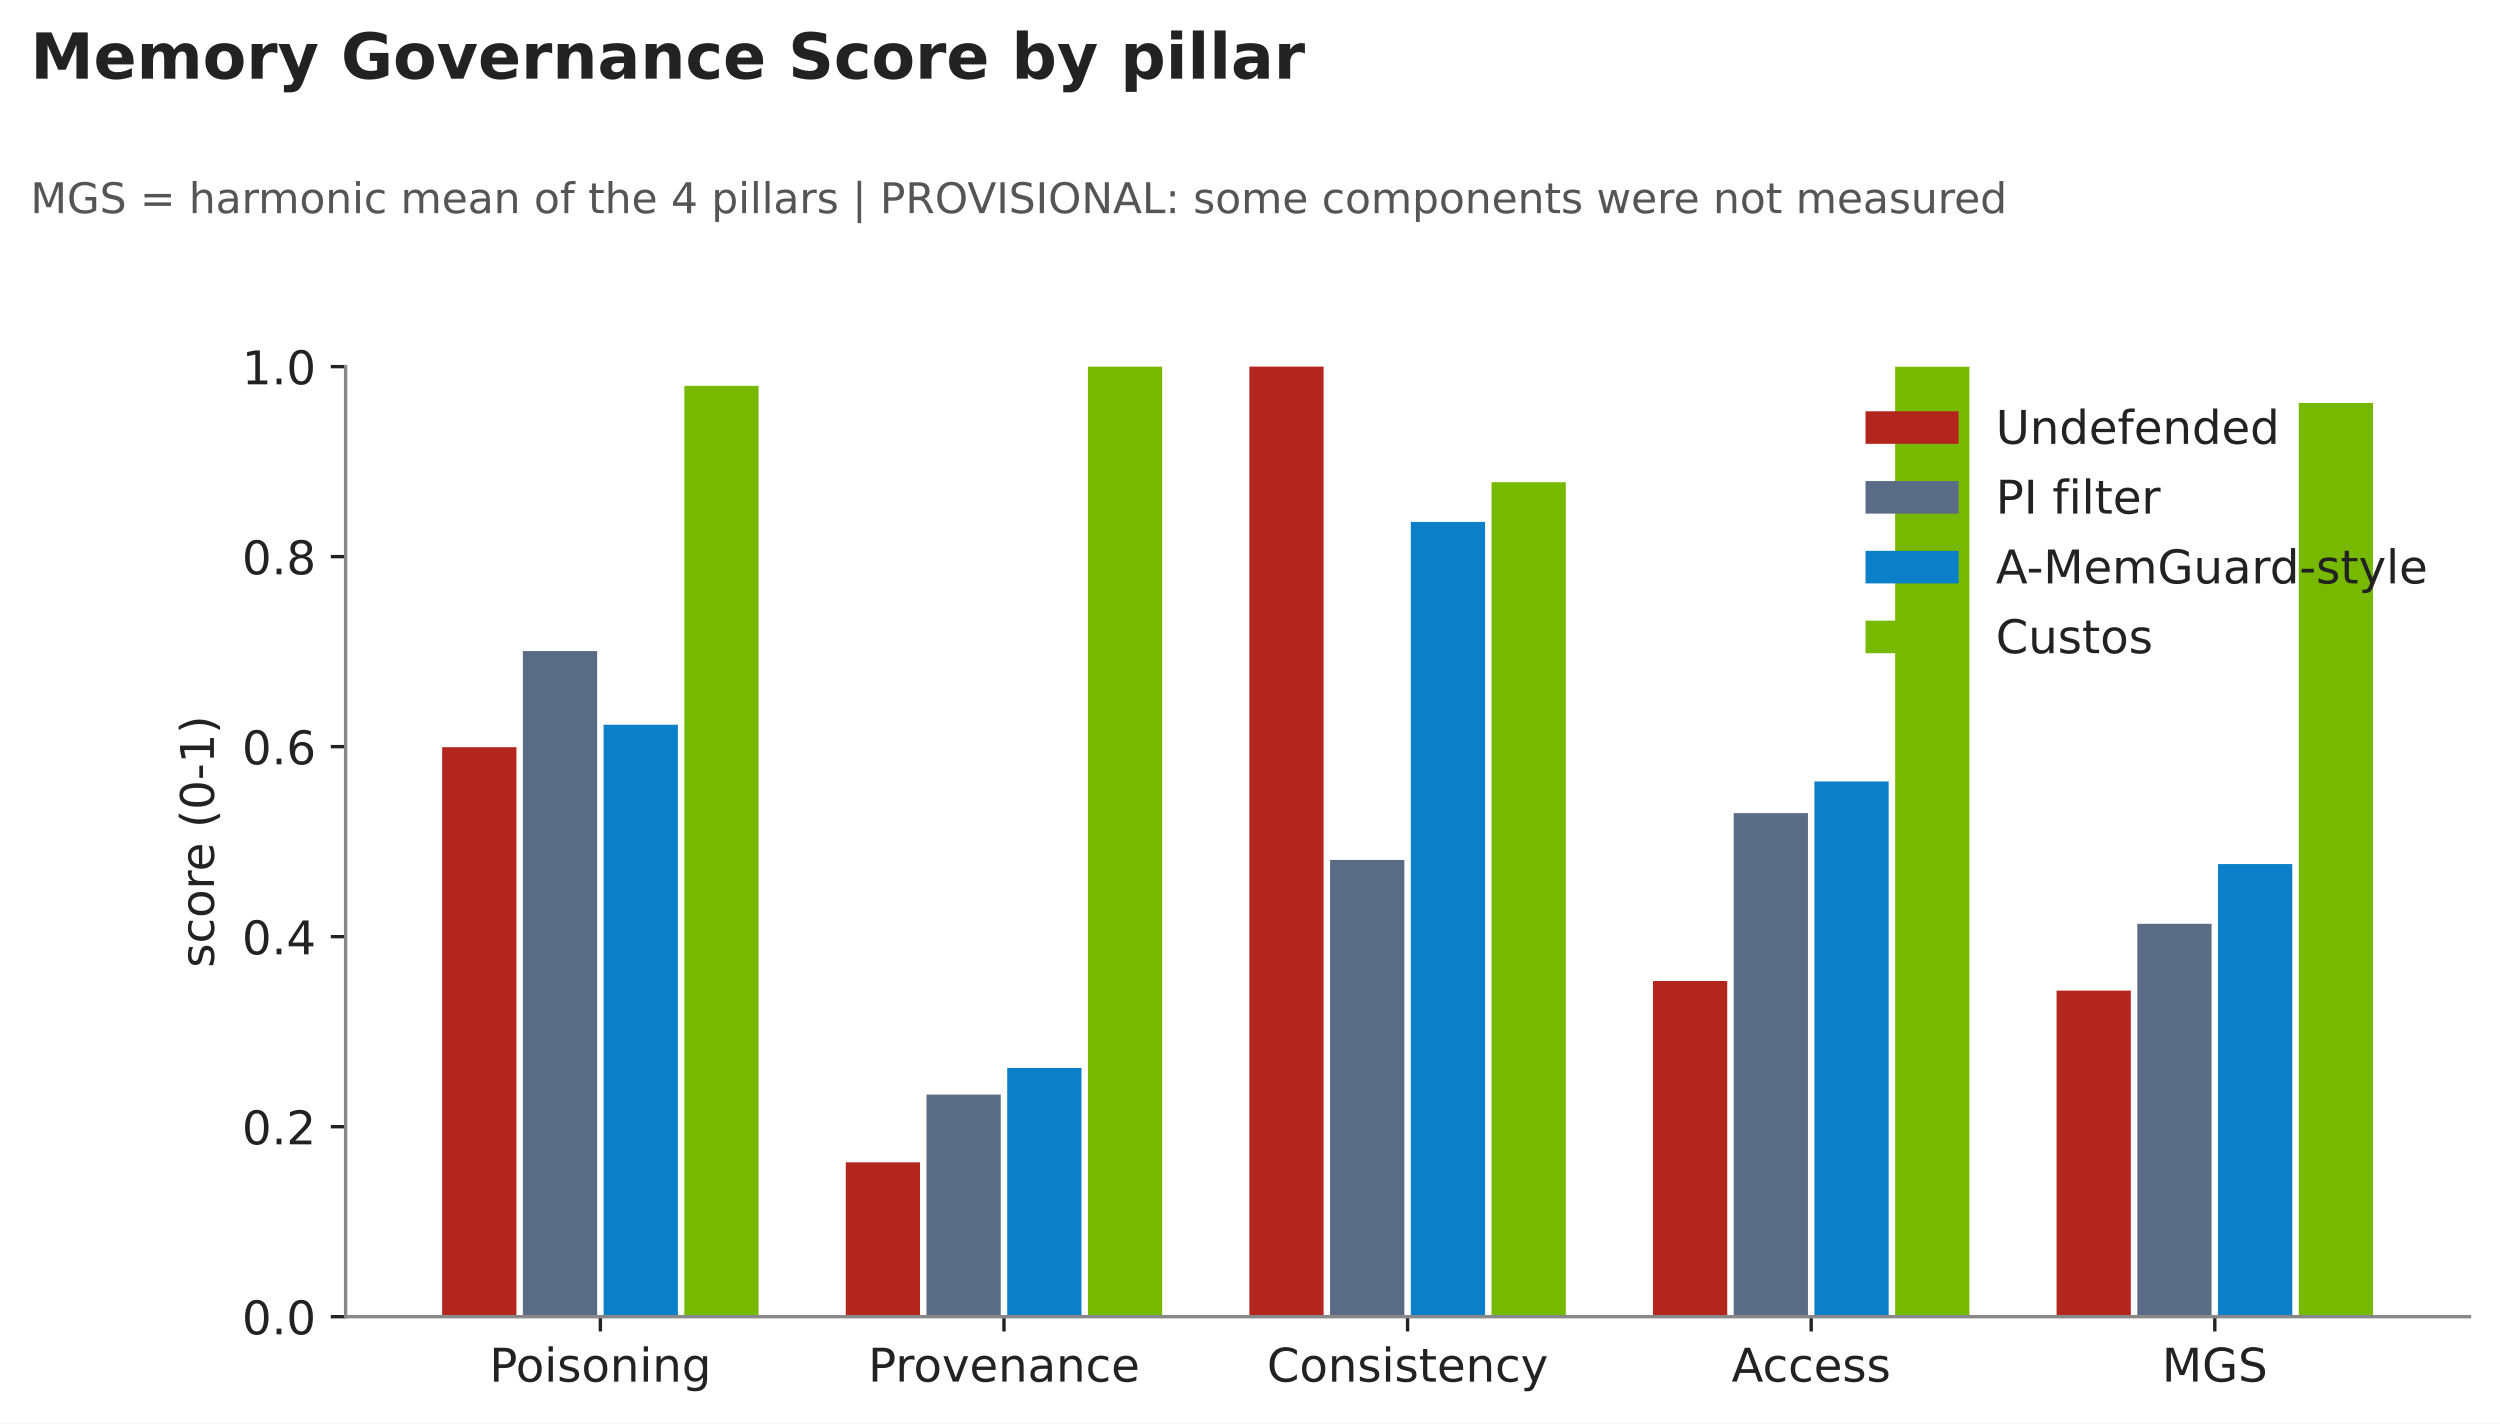
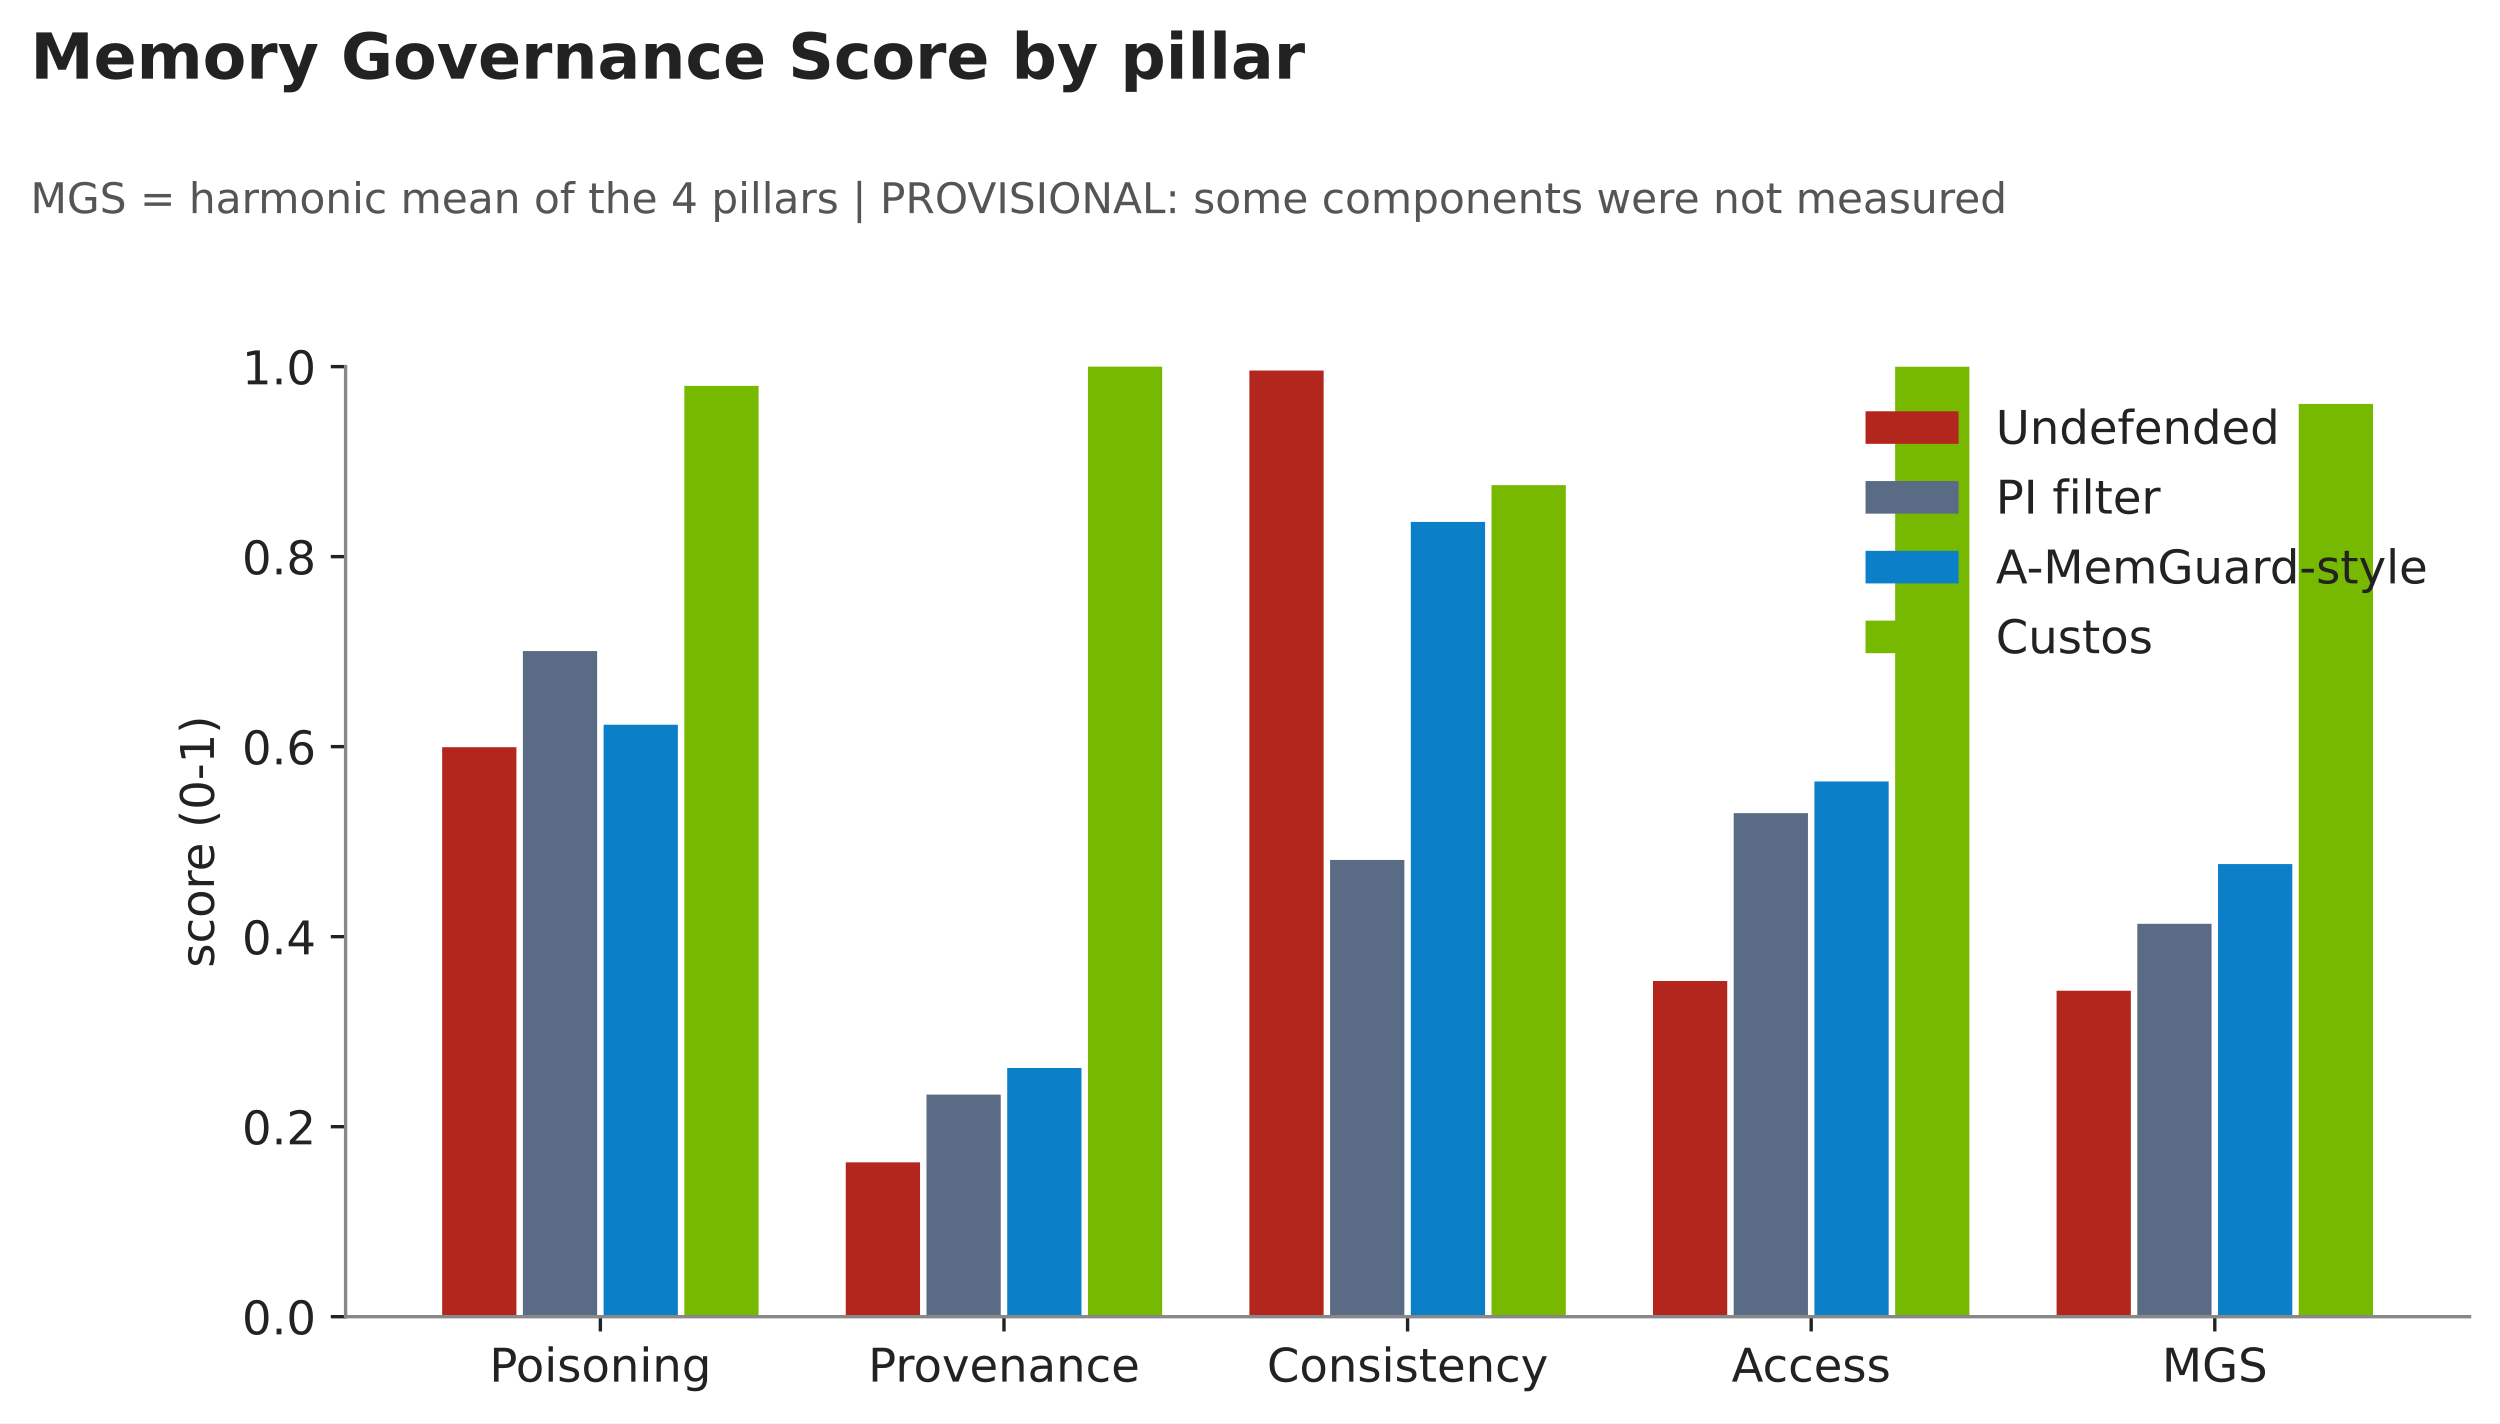
<svg xmlns="http://www.w3.org/2000/svg" xmlns:xlink="http://www.w3.org/1999/xlink" width="591.12pt" height="336.529pt" viewBox="0 0 591.12 336.529" version="1.1">
  <defs>
    <style type="text/css">*{stroke-linejoin: round; stroke-linecap: butt}</style>
  </defs>
  <g id="figure_1">
    <g id="patch_1">
      <path d="M -0 336.529  L 591.12 336.529  L 591.12 -0  L -0 -0  z " style="fill: #ffffff" />
    </g>
    <g id="axes_1">
      <g id="patch_2">
        <path d="M 81.72 311.328  L 583.92 311.328  L 583.92 86.688  L 81.72 86.688  z " style="fill: #ffffff" />
      </g>
      <g id="patch_3">
-         <path d="M 104.547 311.328  L 122.107 311.328  L 122.107 176.68  L 104.547 176.68  z " clip-path="url(#p18283d43cc)" style="fill: #b3261e" />
+         <path d="M 104.547 311.328  L 122.107 311.328  L 122.107 176.68  L 104.547 176.68  z " clip-path="url(#p7d42c375e0)" style="fill: #b3261e" />
      </g>
      <g id="patch_4">
-         <path d="M 199.979 311.328  L 217.538 311.328  L 217.538 274.838  L 199.979 274.838  z " clip-path="url(#p18283d43cc)" style="fill: #b3261e" />
+         <path d="M 199.979 311.328  L 217.538 311.328  L 217.538 274.838  L 199.979 274.838  z " clip-path="url(#p7d42c375e0)" style="fill: #b3261e" />
      </g>
      <g id="patch_5">
-         <path d="M 295.411 311.328  L 312.97 311.328  L 312.97 86.688  L 295.411 86.688  z " clip-path="url(#p18283d43cc)" style="fill: #b3261e" />
+         <path d="M 295.411 311.328  L 312.97 311.328  L 312.97 87.62  L 295.411 87.62  z " clip-path="url(#p7d42c375e0)" style="fill: #b3261e" />
      </g>
      <g id="patch_6">
-         <path d="M 390.842 311.328  L 408.402 311.328  L 408.402 231.954  L 390.842 231.954  z " clip-path="url(#p18283d43cc)" style="fill: #b3261e" />
+         <path d="M 390.842 311.328  L 408.402 311.328  L 408.402 231.954  L 390.842 231.954  z " clip-path="url(#p7d42c375e0)" style="fill: #b3261e" />
      </g>
      <g id="patch_7">
-         <path d="M 486.274 311.328  L 503.834 311.328  L 503.834 234.23  L 486.274 234.23  z " clip-path="url(#p18283d43cc)" style="fill: #b3261e" />
+         <path d="M 486.274 311.328  L 503.834 311.328  L 503.834 234.257  L 486.274 234.257  z " clip-path="url(#p7d42c375e0)" style="fill: #b3261e" />
      </g>
      <g id="patch_8">
-         <path d="M 123.634 311.328  L 141.193 311.328  L 141.193 153.948  L 123.634 153.948  z " clip-path="url(#p18283d43cc)" style="fill: #5a6b85" />
+         <path d="M 123.634 311.328  L 141.193 311.328  L 141.193 153.948  L 123.634 153.948  z " clip-path="url(#p7d42c375e0)" style="fill: #5a6b85" />
      </g>
      <g id="patch_9">
-         <path d="M 219.065 311.328  L 236.625 311.328  L 236.625 258.821  L 219.065 258.821  z " clip-path="url(#p18283d43cc)" style="fill: #5a6b85" />
+         <path d="M 219.065 311.328  L 236.625 311.328  L 236.625 258.821  L 219.065 258.821  z " clip-path="url(#p7d42c375e0)" style="fill: #5a6b85" />
      </g>
      <g id="patch_10">
-         <path d="M 314.497 311.328  L 332.057 311.328  L 332.057 203.328  L 314.497 203.328  z " clip-path="url(#p18283d43cc)" style="fill: #5a6b85" />
+         <path d="M 314.497 311.328  L 332.057 311.328  L 332.057 203.328  L 314.497 203.328  z " clip-path="url(#p7d42c375e0)" style="fill: #5a6b85" />
      </g>
      <g id="patch_11">
-         <path d="M 409.929 311.328  L 427.488 311.328  L 427.488 192.269  L 409.929 192.269  z " clip-path="url(#p18283d43cc)" style="fill: #5a6b85" />
+         <path d="M 409.929 311.328  L 427.488 311.328  L 427.488 192.269  L 409.929 192.269  z " clip-path="url(#p7d42c375e0)" style="fill: #5a6b85" />
      </g>
      <g id="patch_12">
-         <path d="M 505.361 311.328  L 522.92 311.328  L 522.92 218.429  L 505.361 218.429  z " clip-path="url(#p18283d43cc)" style="fill: #5a6b85" />
+         <path d="M 505.361 311.328  L 522.92 311.328  L 522.92 218.429  L 505.361 218.429  z " clip-path="url(#p7d42c375e0)" style="fill: #5a6b85" />
      </g>
      <g id="patch_13">
-         <path d="M 142.72 311.328  L 160.279 311.328  L 160.279 171.365  L 142.72 171.365  z " clip-path="url(#p18283d43cc)" style="fill: #0b7fc7" />
+         <path d="M 142.72 311.328  L 160.279 311.328  L 160.279 171.365  L 142.72 171.365  z " clip-path="url(#p7d42c375e0)" style="fill: #0b7fc7" />
      </g>
      <g id="patch_14">
-         <path d="M 238.152 311.328  L 255.711 311.328  L 255.711 252.523  L 238.152 252.523  z " clip-path="url(#p18283d43cc)" style="fill: #0b7fc7" />
+         <path d="M 238.152 311.328  L 255.711 311.328  L 255.711 252.523  L 238.152 252.523  z " clip-path="url(#p7d42c375e0)" style="fill: #0b7fc7" />
      </g>
      <g id="patch_15">
-         <path d="M 333.583 311.328  L 351.143 311.328  L 351.143 123.408  L 333.583 123.408  z " clip-path="url(#p18283d43cc)" style="fill: #0b7fc7" />
+         <path d="M 333.583 311.328  L 351.143 311.328  L 351.143 123.408  L 333.583 123.408  z " clip-path="url(#p7d42c375e0)" style="fill: #0b7fc7" />
      </g>
      <g id="patch_16">
-         <path d="M 429.015 311.328  L 446.575 311.328  L 446.575 184.781  L 429.015 184.781  z " clip-path="url(#p18283d43cc)" style="fill: #0b7fc7" />
+         <path d="M 429.015 311.328  L 446.575 311.328  L 446.575 184.781  L 429.015 184.781  z " clip-path="url(#p7d42c375e0)" style="fill: #0b7fc7" />
      </g>
      <g id="patch_17">
-         <path d="M 524.447 311.328  L 542.006 311.328  L 542.006 204.301  L 524.447 204.301  z " clip-path="url(#p18283d43cc)" style="fill: #0b7fc7" />
+         <path d="M 524.447 311.328  L 542.006 311.328  L 542.006 204.301  L 524.447 204.301  z " clip-path="url(#p7d42c375e0)" style="fill: #0b7fc7" />
      </g>
      <g id="patch_18">
-         <path d="M 161.806 311.328  L 179.366 311.328  L 179.366 91.231  L 161.806 91.231  z " clip-path="url(#p18283d43cc)" style="fill: #76b900" />
+         <path d="M 161.806 311.328  L 179.366 311.328  L 179.366 91.231  L 161.806 91.231  z " clip-path="url(#p7d42c375e0)" style="fill: #76b900" />
      </g>
      <g id="patch_19">
-         <path d="M 257.238 311.328  L 274.798 311.328  L 274.798 86.699  L 257.238 86.699  z " clip-path="url(#p18283d43cc)" style="fill: #76b900" />
+         <path d="M 257.238 311.328  L 274.798 311.328  L 274.798 86.699  L 257.238 86.699  z " clip-path="url(#p7d42c375e0)" style="fill: #76b900" />
      </g>
      <g id="patch_20">
-         <path d="M 352.67 311.328  L 370.229 311.328  L 370.229 114.009  L 352.67 114.009  z " clip-path="url(#p18283d43cc)" style="fill: #76b900" />
+         <path d="M 352.67 311.328  L 370.229 311.328  L 370.229 114.712  L 352.67 114.712  z " clip-path="url(#p7d42c375e0)" style="fill: #76b900" />
      </g>
      <g id="patch_21">
-         <path d="M 448.102 311.328  L 465.661 311.328  L 465.661 86.717  L 448.102 86.717  z " clip-path="url(#p18283d43cc)" style="fill: #76b900" />
+         <path d="M 448.102 311.328  L 465.661 311.328  L 465.661 86.717  L 448.102 86.717  z " clip-path="url(#p7d42c375e0)" style="fill: #76b900" />
      </g>
      <g id="patch_22">
-         <path d="M 543.533 311.328  L 561.093 311.328  L 561.093 95.291  L 543.533 95.291  z " clip-path="url(#p18283d43cc)" style="fill: #76b900" />
+         <path d="M 543.533 311.328  L 561.093 311.328  L 561.093 95.502  L 543.533 95.502  z " clip-path="url(#p7d42c375e0)" style="fill: #76b900" />
      </g>
      <g id="matplotlib.axis_1">
        <g id="xtick_1">
          <g id="line2d_1">
            <defs>
-               <path id="mc534b84c38" d="M 0 0  L 0 3.5  " style="stroke: #222222; stroke-width: 0.8" />
+               <path id="m12c7b9e756" d="M 0 0  L 0 3.5  " style="stroke: #222222; stroke-width: 0.8" />
            </defs>
            <g>
-               <use xlink:href="#mc534b84c38" x="141.957" y="311.328" style="fill: #222222; stroke: #222222; stroke-width: 0.8" />
+               <use xlink:href="#m12c7b9e756" x="141.957" y="311.328" style="fill: #222222; stroke: #222222; stroke-width: 0.8" />
            </g>
          </g>
          <g id="text_1">
            <text style="font-size: 11px; font-family: 'DejaVu Sans'; text-anchor: middle; fill: #222222" x="141.957" y="326.686" transform="rotate(-0 141.9565 326.6863)">Poisoning</text>
          </g>
        </g>
        <g id="xtick_2">
          <g id="line2d_2">
            <g>
-               <use xlink:href="#mc534b84c38" x="237.388" y="311.328" style="fill: #222222; stroke: #222222; stroke-width: 0.8" />
+               <use xlink:href="#m12c7b9e756" x="237.388" y="311.328" style="fill: #222222; stroke: #222222; stroke-width: 0.8" />
            </g>
          </g>
          <g id="text_2">
            <text style="font-size: 11px; font-family: 'DejaVu Sans'; text-anchor: middle; fill: #222222" x="237.388" y="326.685" transform="rotate(-0 237.3883 326.6854)">Provenance</text>
          </g>
        </g>
        <g id="xtick_3">
          <g id="line2d_3">
            <g>
-               <use xlink:href="#mc534b84c38" x="332.82" y="311.328" style="fill: #222222; stroke: #222222; stroke-width: 0.8" />
+               <use xlink:href="#m12c7b9e756" x="332.82" y="311.328" style="fill: #222222; stroke: #222222; stroke-width: 0.8" />
            </g>
          </g>
          <g id="text_3">
            <text style="font-size: 11px; font-family: 'DejaVu Sans'; text-anchor: middle; fill: #222222" x="332.82" y="326.686" transform="rotate(-0 332.82 326.6863)">Consistency</text>
          </g>
        </g>
        <g id="xtick_4">
          <g id="line2d_4">
            <g>
-               <use xlink:href="#mc534b84c38" x="428.252" y="311.328" style="fill: #222222; stroke: #222222; stroke-width: 0.8" />
+               <use xlink:href="#m12c7b9e756" x="428.252" y="311.328" style="fill: #222222; stroke: #222222; stroke-width: 0.8" />
            </g>
          </g>
          <g id="text_4">
            <text style="font-size: 11px; font-family: 'DejaVu Sans'; text-anchor: middle; fill: #222222" x="428.252" y="326.685" transform="rotate(-0 428.2517 326.6854)">Access</text>
          </g>
        </g>
        <g id="xtick_5">
          <g id="line2d_5">
            <g>
-               <use xlink:href="#mc534b84c38" x="523.683" y="311.328" style="fill: #222222; stroke: #222222; stroke-width: 0.8" />
+               <use xlink:href="#m12c7b9e756" x="523.683" y="311.328" style="fill: #222222; stroke: #222222; stroke-width: 0.8" />
            </g>
          </g>
          <g id="text_5">
            <text style="font-size: 11px; font-family: 'DejaVu Sans'; text-anchor: middle; fill: #222222" x="523.683" y="326.685" transform="rotate(-0 523.6835 326.6854)">MGS</text>
          </g>
        </g>
      </g>
      <g id="matplotlib.axis_2">
        <g id="ytick_1">
          <g id="line2d_6">
            <defs>
-               <path id="m6d924c8b6c" d="M 0 0  L -3.5 0  " style="stroke: #222222; stroke-width: 0.8" />
+               <path id="m9e9e64b705" d="M 0 0  L -3.5 0  " style="stroke: #222222; stroke-width: 0.8" />
            </defs>
            <g>
-               <use xlink:href="#m6d924c8b6c" x="81.72" y="311.328" style="fill: #222222; stroke: #222222; stroke-width: 0.8" />
+               <use xlink:href="#m9e9e64b705" x="81.72" y="311.328" style="fill: #222222; stroke: #222222; stroke-width: 0.8" />
            </g>
          </g>
          <g id="text_6">
            <text style="font-size: 11px; font-family: 'DejaVu Sans'; text-anchor: end; fill: #222222" x="74.72" y="315.507" transform="rotate(-0 74.72 315.5067)">0.0</text>
          </g>
        </g>
        <g id="ytick_2">
          <g id="line2d_7">
            <g>
-               <use xlink:href="#m6d924c8b6c" x="81.72" y="266.4" style="fill: #222222; stroke: #222222; stroke-width: 0.8" />
+               <use xlink:href="#m9e9e64b705" x="81.72" y="266.4" style="fill: #222222; stroke: #222222; stroke-width: 0.8" />
            </g>
          </g>
          <g id="text_7">
            <text style="font-size: 11px; font-family: 'DejaVu Sans'; text-anchor: end; fill: #222222" x="74.72" y="270.579" transform="rotate(-0 74.72 270.5787)">0.2</text>
          </g>
        </g>
        <g id="ytick_3">
          <g id="line2d_8">
            <g>
-               <use xlink:href="#m6d924c8b6c" x="81.72" y="221.472" style="fill: #222222; stroke: #222222; stroke-width: 0.8" />
+               <use xlink:href="#m9e9e64b705" x="81.72" y="221.472" style="fill: #222222; stroke: #222222; stroke-width: 0.8" />
            </g>
          </g>
          <g id="text_8">
            <text style="font-size: 11px; font-family: 'DejaVu Sans'; text-anchor: end; fill: #222222" x="74.72" y="225.651" transform="rotate(-0 74.72 225.6507)">0.4</text>
          </g>
        </g>
        <g id="ytick_4">
          <g id="line2d_9">
            <g>
-               <use xlink:href="#m6d924c8b6c" x="81.72" y="176.544" style="fill: #222222; stroke: #222222; stroke-width: 0.8" />
+               <use xlink:href="#m9e9e64b705" x="81.72" y="176.544" style="fill: #222222; stroke: #222222; stroke-width: 0.8" />
            </g>
          </g>
          <g id="text_9">
            <text style="font-size: 11px; font-family: 'DejaVu Sans'; text-anchor: end; fill: #222222" x="74.72" y="180.723" transform="rotate(-0 74.72 180.7227)">0.6</text>
          </g>
        </g>
        <g id="ytick_5">
          <g id="line2d_10">
            <g>
-               <use xlink:href="#m6d924c8b6c" x="81.72" y="131.616" style="fill: #222222; stroke: #222222; stroke-width: 0.8" />
+               <use xlink:href="#m9e9e64b705" x="81.72" y="131.616" style="fill: #222222; stroke: #222222; stroke-width: 0.8" />
            </g>
          </g>
          <g id="text_10">
            <text style="font-size: 11px; font-family: 'DejaVu Sans'; text-anchor: end; fill: #222222" x="74.72" y="135.795" transform="rotate(-0 74.72 135.7947)">0.8</text>
          </g>
        </g>
        <g id="ytick_6">
          <g id="line2d_11">
            <g>
-               <use xlink:href="#m6d924c8b6c" x="81.72" y="86.688" style="fill: #222222; stroke: #222222; stroke-width: 0.8" />
+               <use xlink:href="#m9e9e64b705" x="81.72" y="86.688" style="fill: #222222; stroke: #222222; stroke-width: 0.8" />
            </g>
          </g>
          <g id="text_11">
            <text style="font-size: 11px; font-family: 'DejaVu Sans'; text-anchor: end; fill: #222222" x="74.72" y="90.867" transform="rotate(-0 74.72 90.86671)">1.0</text>
          </g>
        </g>
        <g id="text_12">
          <text style="font-size: 11px; font-family: 'DejaVu Sans'; text-anchor: middle; fill: #222222" x="50.584" y="199.008" transform="rotate(-90 50.58398 199.008)">score (0-1)</text>
        </g>
      </g>
      <g id="patch_23">
        <path d="M 81.72 311.328  L 81.72 86.688  " style="fill: none; stroke: #888888; stroke-width: 0.8; stroke-linejoin: miter; stroke-linecap: square" />
      </g>
      <g id="patch_24">
        <path d="M 81.72 311.328  L 583.92 311.328  " style="fill: none; stroke: #888888; stroke-width: 0.8; stroke-linejoin: miter; stroke-linecap: square" />
      </g>
      <g id="legend_1">
        <g id="patch_25">
          <path d="M 441.1 104.946  L 463.1 104.946  L 463.1 97.246  L 441.1 97.246  z " style="fill: #b3261e" />
        </g>
        <g id="text_13">
          <text style="font-size: 11px; font-family: 'DejaVu Sans'; text-anchor: start; fill: #222222" x="471.9" y="104.946" transform="rotate(-0 471.9005 104.9463)">Undefended</text>
        </g>
        <g id="patch_26">
          <path d="M 441.1 121.447  L 463.1 121.447  L 463.1 113.747  L 441.1 113.747  z " style="fill: #5a6b85" />
        </g>
        <g id="text_14">
          <text style="font-size: 11px; font-family: 'DejaVu Sans'; text-anchor: start; fill: #222222" x="471.9" y="121.447" transform="rotate(-0 471.9005 121.4471)">PI filter</text>
        </g>
        <g id="patch_27">
          <path d="M 441.1 137.948  L 463.1 137.948  L 463.1 130.248  L 441.1 130.248  z " style="fill: #0b7fc7" />
        </g>
        <g id="text_15">
          <text style="font-size: 11px; font-family: 'DejaVu Sans'; text-anchor: start; fill: #222222" x="471.9" y="137.948" transform="rotate(-0 471.9005 137.948)">A-MemGuard-style</text>
        </g>
        <g id="patch_28">
          <path d="M 441.1 154.449  L 463.1 154.449  L 463.1 146.749  L 441.1 146.749  z " style="fill: #76b900" />
        </g>
        <g id="text_16">
          <text style="font-size: 11px; font-family: 'DejaVu Sans'; text-anchor: start; fill: #222222" x="471.9" y="154.449" transform="rotate(-0 471.9005 154.4489)">Custos</text>
        </g>
      </g>
    </g>
    <g id="text_17">
      <text style="font-weight: 700; font-size: 15px; font-family: 'DejaVu Sans'; text-anchor: start; fill: #222222" x="7.2" y="18.598" transform="rotate(-0 7.2 18.59766)">Memory Governance Score by pillar</text>
    </g>
    <g id="text_18">
      <text style="font-size: 10px; font-family: 'DejaVu Sans'; text-anchor: start; fill: #555555" x="7.2" y="50.4" transform="rotate(-0 7.2 50.4)">MGS = harmonic mean of the 4 pillars | PROVISIONAL: some components were not measured</text>
    </g>
  </g>
  <defs>
-     <clipPath id="p18283d43cc">
+     <clipPath id="p7d42c375e0">
      <rect x="81.72" y="86.688" width="502.2" height="224.64" />
    </clipPath>
  </defs>
</svg>
